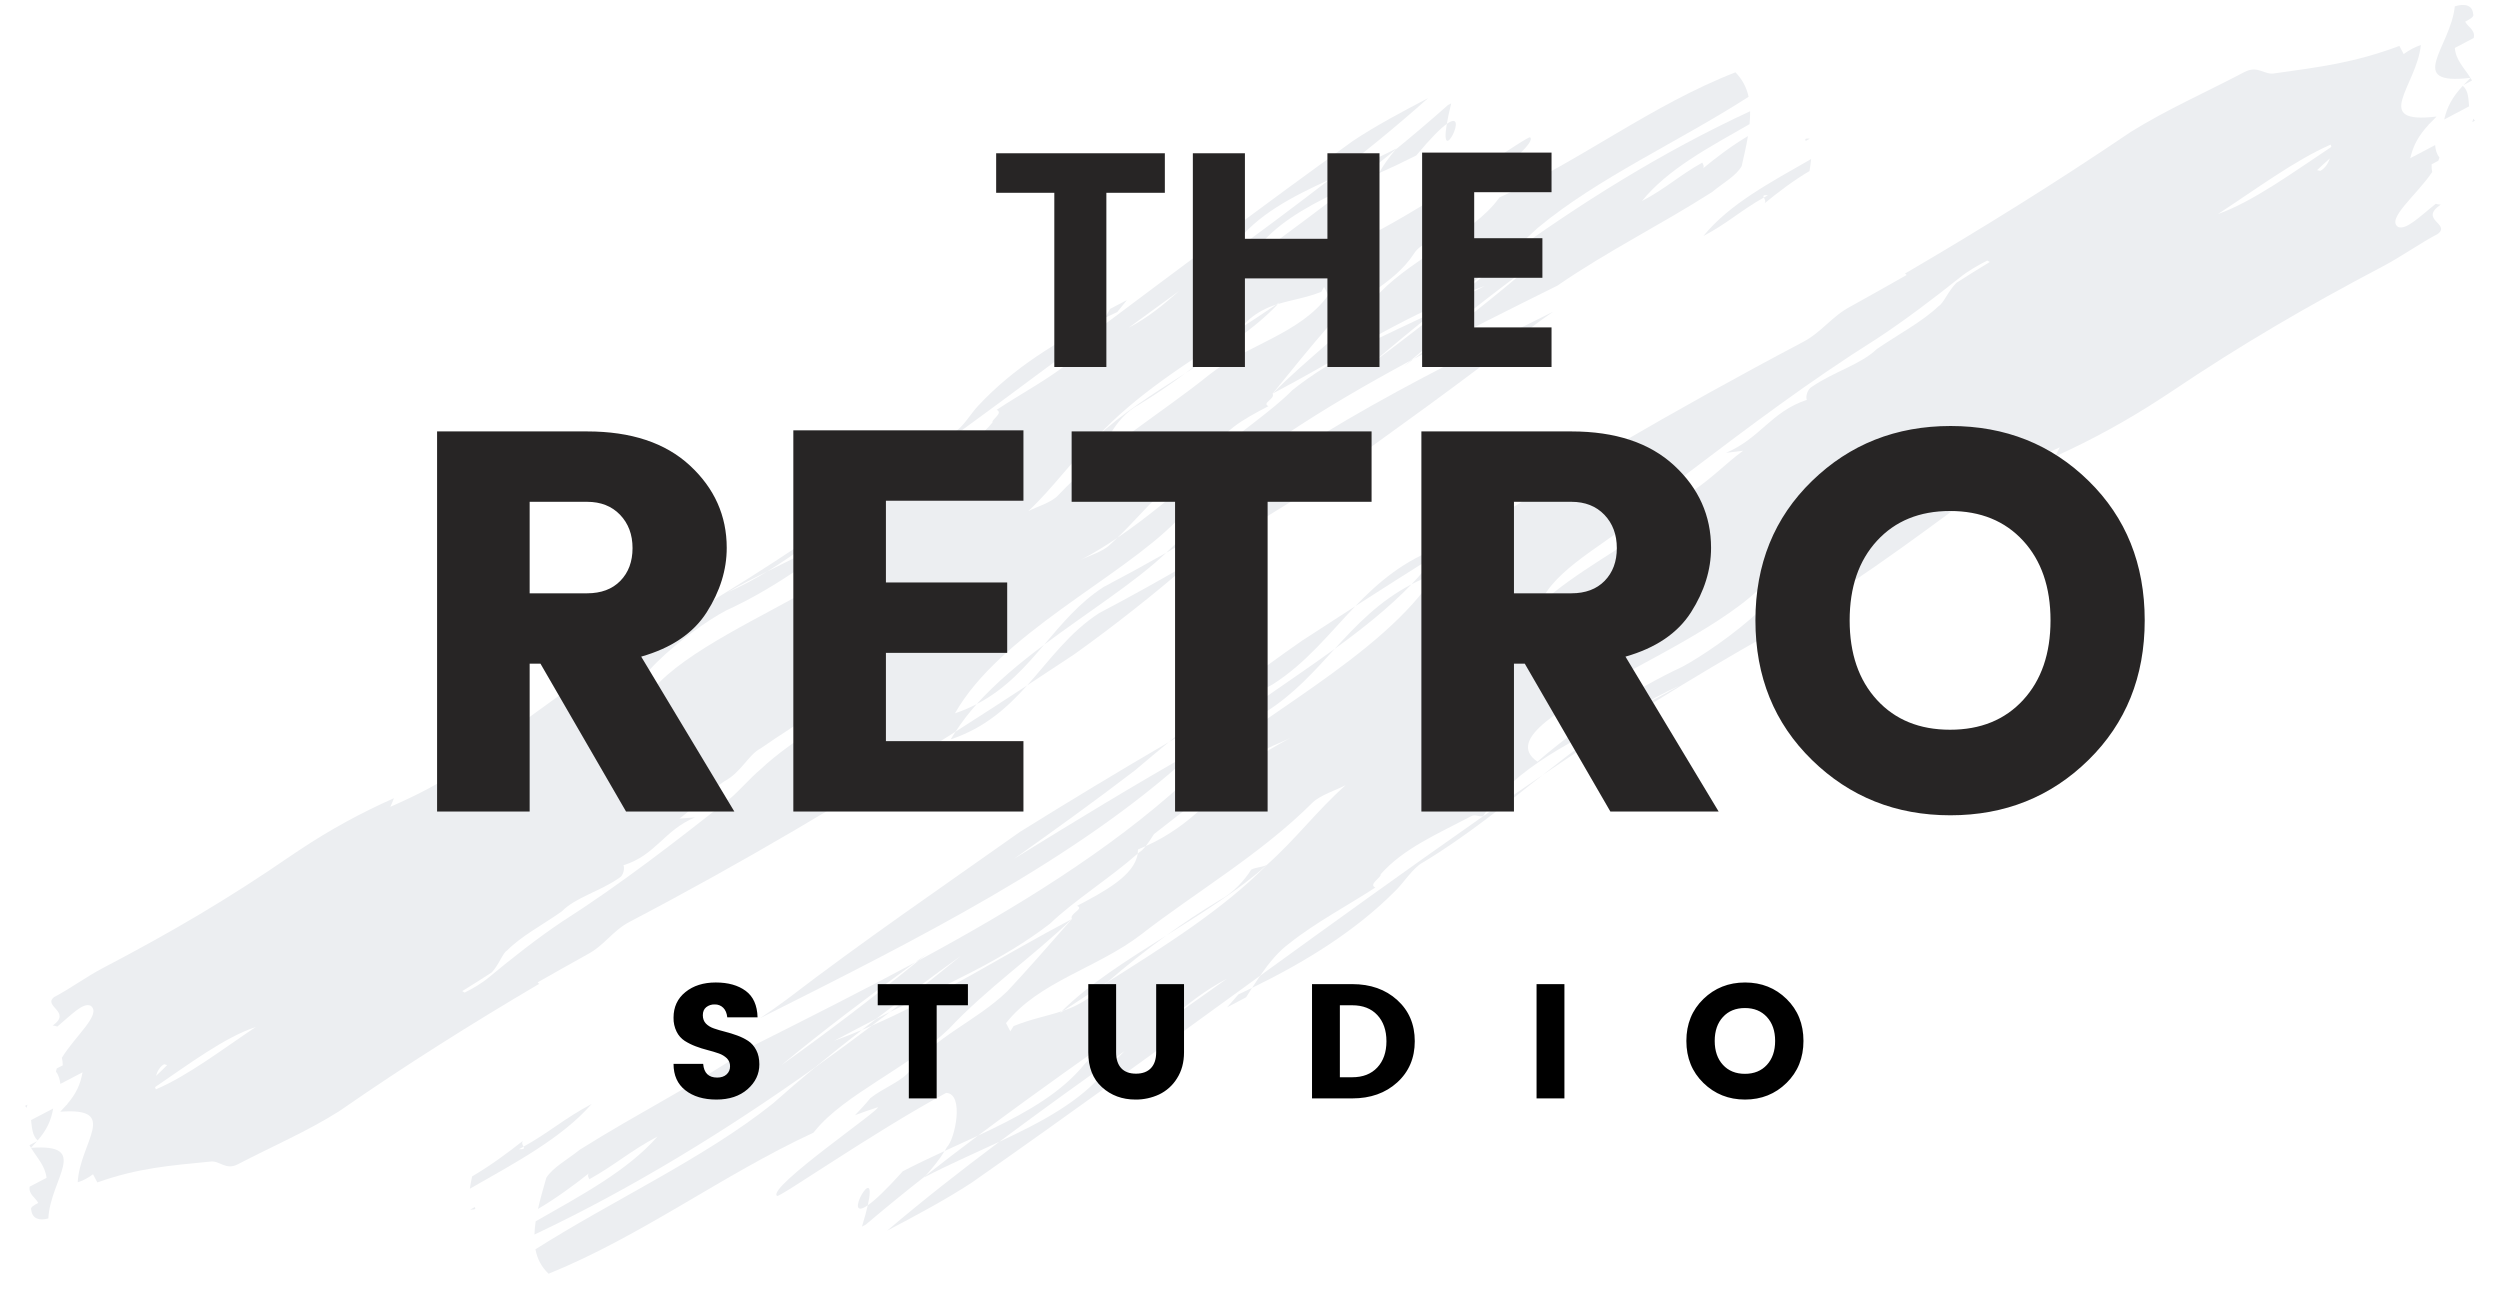
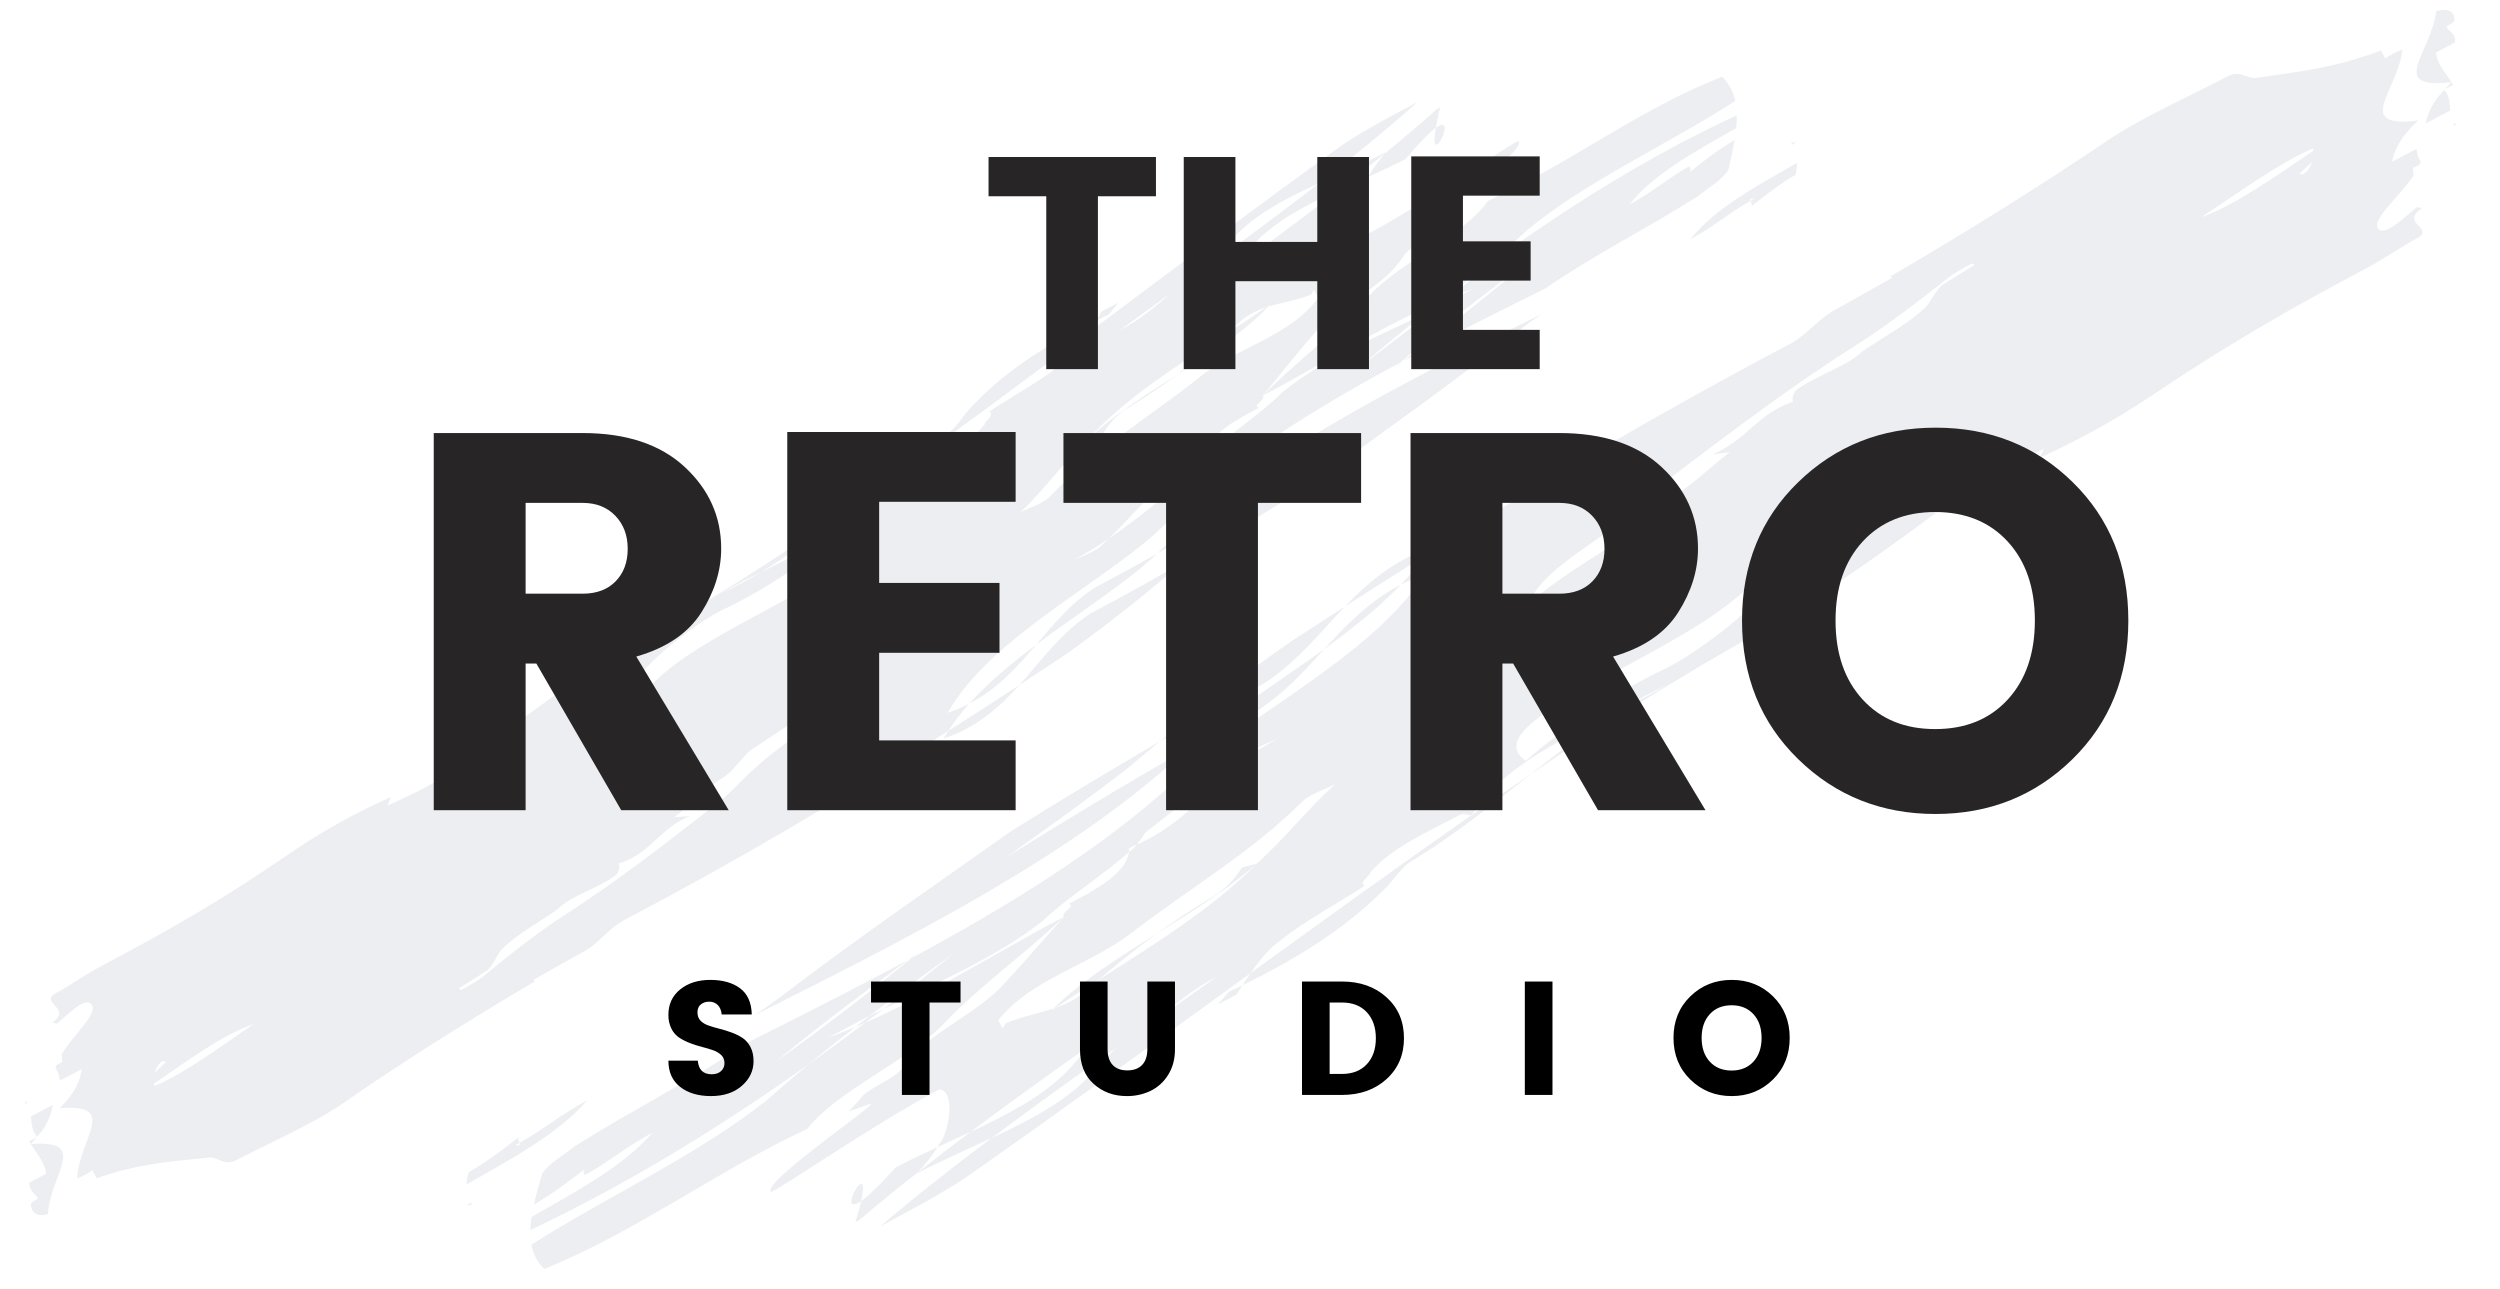
- <svg xmlns="http://www.w3.org/2000/svg" width="130" height="67" viewBox="0 0 130 67">
+ <svg xmlns="http://www.w3.org/2000/svg" width="130" height="67" viewBox="0 0 131 67">
  <g fill="none" fill-rule="evenodd">
    <path d="M1.927 59.342l-.395.207c.024.046.052.09.079.136.118-.121.221-.234.316-.343M1.425 57.441l-.124.066c.034.031.056.066.084.101.011-.055.022-.111.04-.167M1.614 59.689c.301.502.736.933.806 1.557l-.875.459c-.071.397.296.564.444.849-.219.114-.437.228-.363.37.051.446.417.568.887.434.112-2.08 2.216-3.902-.899-3.669M2.766 57.641l-1.152.603c.05.388.058.797.344 1.061.472-.551.692-1.015.808-1.664M91.72 10.272c-.045-.086-.049-.142.215-.119-.077.04-.144.081-.215.119.04.083.114.195.042.298.678-.56 1.491-1.179 2.333-1.677.034-.21.063-.419.083-.623-2.099 1.207-4.242 2.329-5.6 4.001 1.24-.649 1.963-1.343 3.142-1.999M93.897 7.33c.074-.04.142-.081.215-.12-.262-.024-.259.032-.215.12M57.382 30.525c-1.259.816-2.163 1.912-3.088 3 2.28-1.706 4.729-3.245 6.347-4.78a113.143 113.143 0 01-3.259 1.78M49.436 38.447c1.775-.593 2.94-1.653 3.977-2.807a368.695 368.695 0 01-3.721 2.404c-.085.134-.179.267-.256.403M50.79 36.612c1.501-.777 2.516-1.926 3.504-3.087-1.29.964-2.512 1.984-3.504 3.087M73.645 8.084c.77-.925 1.274-1.417 1.589-1.642.047-.276.119-.623.229-1.067a5.829 5.829 0 00-.175.092 85.155 85.155 0 01-2.726 2.319c-.332.402-.638.808-.856 1.22a41.52 41.52 0 001.939-.922M75.234 6.442c-.397 2.363 1.233-.873 0 0M73.516 18.661l-.151.08c-.128.109-.261.217-.387.326.183-.137.356-.27.538-.406M59.223 21.043a31.263 31.263 0 002.429-1.646c-1.677 1.07-3.37 2.144-4.617 3.332.218-.114.513-.087.732-.202.29-.511.797-1.138 1.456-1.484" fill="#ECEEF1" />
    <path d="M55.004 25.776c2.328-2.479 5.319-4.228 7.87-6.284 1.968-1.571 4.747-2.126 6.199-4.148l-.222-.424-.144.256c-.812.319-1.551.417-2.257.636.029-.032.064-.063.093-.096l-.183.125a4.02 4.02 0 00-1.381.746c-.2.191-.405.383-.613.572-2.607 1.685-5.317 3.383-7.331 5.57-1.31 1.227-2.253 2.623-3.564 3.851.437-.229 1.169-.433 1.533-.804zm6.312-10.647c-.801.702-1.584 1.367-2.626 1.913.873-.642 1.749-1.277 2.626-1.913zM44.409 27.296c-1.994 1.81-4.409 3.425-6.651 4.448-1.753.918-6.344 4.403-4.578 5.643.554-4.219 14.449-7.646 11.229-10.091zm.764 7.415c-1.382 1.624-3.573 2.771-5.614 4.202-.657.344-1.017 1.253-1.893 1.712-1.022.714-1.53 1.342-2.333 1.941l.807-.061c-1.608.663-2.04 1.97-3.721 2.488.075.143.004.54-.215.655-1.02.714-2.265 1.006-2.993 1.747-1.02.715-2.114 1.288-2.843 2.03-.22.115-.434.768-.798 1.14-.505.336-1.021.653-1.534.972.044.025.085.052.124.078.438-.222.873-.468 1.264-.794 1.167-.971 2.551-2.057 3.79-2.886 3.139-2.004 5.908-4.176 8.676-6.347.583-.485 1.093-1.112 1.675-1.597 1.675-1.598 4.159-2.72 4.953-4.396.145-.257.583-.487.655-.884zm-31.869 18.69c-1.631.544-3.44 1.906-5.238 3.127a.442.442 0 00.039.118c1.674-.71 3.466-2.089 5.199-3.245zM8.11 55.947c.194-.176.39-.367.582-.563a2.25 2.25 0 01-.155-.044c-.212.11-.353.352-.427.607zm71.546-42.18a113.82 113.82 0 00-6.291 4.974c-4.568 2.459-8.823 5.118-12.198 8.359-2.91 2.967-9.19 5.895-11.509 9.993a7.78 7.78 0 001.132-.481c-.413.462-.782.939-1.098 1.432-5.528 3.521-11.047 6.799-16.957 9.893-.877.459-1.311 1.229-2.187 1.688-.876.486-1.734.971-2.587 1.456.013.034.04.06.08.077-3.513 2.069-6.917 4.206-10.409 6.628-1.678 1.059-3.506 1.836-5.257 2.753-.656.344-.953-.222-1.465-.134-2.122.21-3.732.332-5.85 1.081l-.223-.424c-.276.206-.55.344-.796.415.111-2.081 2.215-3.903-.901-3.668l-.002-.005a7.8 7.8 0 00.316-.344l.042-.022-.011-.014c.472-.551.691-1.014.807-1.663l-1.152.602c-.031-.236-.088-.459-.231-.636.013-.055.024-.11.042-.167.171-.088.314-.164.314-.164a1.837 1.837 0 00-.047-.392c.686-1.134 2.104-2.279 1.492-2.707-.392-.18-.99.466-1.729 1.084a1.023 1.023 0 00-.24-.053c1.021-.715-.519-.99.064-1.475.876-.459 1.675-1.06 2.551-1.518 3.566-1.868 6.498-3.582 9.778-5.841.145-.099.291-.194.436-.291a32.597 32.597 0 014.914-2.696 5.35 5.35 0 01-.187.448c1.385-.61 2.742-1.28 3.969-2.197 2.988-2.287 5.976-4.572 9.405-6.548 3.612-2.036 6.992-4.184 10.47-6.609-1.358 1.112-2.729 2.195-4.24 3.111-.709.352-1.412.711-2.075 1.095a18.406 18.406 0 002.075-1.095c2.728-1.357 5.59-2.639 6.974-5.055.287-.001.361.141.579.027 1.534-.803 3.14-1.464 4.157-2.718-.074-.142.584-.487.217-.655 1.24-.83 2.774-1.632 3.939-2.603.521-.39.945-.958 1.339-1.588 4.305-3.22 8.552-6.418 13.242-9.788 1.187-.795 2.636-1.561 3.91-2.228-1.627 1.454-3.354 2.857-5.13 4.236-1.957.891-3.778 1.847-4.898 3.358-.279.319-.559.627-.846.929a239.552 239.552 0 005.744-4.287c1.154-.529 2.356-1.034 3.487-1.619-.017.022-.033.044-.053.065-.789.646-1.591 1.284-2.407 1.916-1.74.794-3.371 1.638-4.499 2.878-.14.154-.277.315-.399.482-.277.317-.56.626-.846.927a292.157 292.157 0 003.571-2.634c.73-.546 1.456-1.097 2.173-1.653.512-.232 1.032-.463 1.551-.696-.035.062-.073.127-.101.191-.367.371-.722 2.675.157 2.756 3.352-1.801 7.732-4.951 7.806-4.809.514.452-4.875 4.22-4.582 4.248.357-.106.709-.223 1.056-.345-.247.275-.485.551-.691.83-.583.484-1.534.803-1.825 1.315-1.087 1.652-2.988 2.286-4.443 3.768-.874 1-1.891 2.252-2.907 3.507.147.282-.585.486-.217.654-1.236.648-2.666 1.397-2.763 2.5-.026.024-.052.045-.078.068-.087.046-.186.159-.285.292-2.132.932-3.156 2.468-4.735 3.989-.604.408-1.231.797-1.902 1.148.438-.229 1.168-.432 1.533-.804.126-.114.249-.229.369-.344 1.564-1.058 2.949-2.264 4.368-3.398.086-.151.223-.394.367-.591.118-.052.237-.103.359-.15a1.818 1.818 0 01.004-.21c1.3-1.198 2.933-2.239 4.003-3.33 2.177-1.756 4.893-2.875 7.413-4.092a119.541 119.541 0 00-3.242 2.674 162.148 162.148 0 003.882-2.989c.215-.107.424-.212.633-.323l1.315-.688c-.442.152-.873.317-1.298.486.732-.59 1.45-1.183 2.148-1.788 4.044-2.961 8.396-5.677 12.956-7.787a6.32 6.32 0 01-.029.67c-2.099 1.206-4.241 2.328-5.598 4.001 1.236-.647 1.961-1.344 3.139-1.998.042.082.115.193.042.297.679-.561 1.491-1.18 2.334-1.678-.085.512-.207 1.037-.327 1.563-.291.512-.947.857-1.531 1.342-2.714 1.734-5.431 3.064-8.051 4.872-2.52 1.252-5.038 2.503-7.469 3.808 2.218-1.67 4.237-3.245 6.14-4.894z" fill="#ECEEF1" />
    <path d="M75.441 15.552c.856-.668 1.723-1.331 2.609-1.981a66.319 66.319 0 001.918-1.725c3.119-2.598 7.36-4.494 10.958-6.813a2.546 2.546 0 00-.682-1.272c-4.342 1.686-8.045 4.592-12.267 6.503-.024.031-.05.061-.073.094-1.308 1.767-4.303 2.976-6.123 4.829-1.745 1.996-3.787 3.426-5.605 5.28 3.164-1.657 6.012-3.537 9.265-4.915M53.413 35.64a488.1 488.1 0 002.452-1.618 83.206 83.206 0 006.094-4.809 120.604 120.604 0 01-4.8 2.666c-1.555 1.006-2.567 2.444-3.746 3.761" fill="#ECEEF1" />
    <path d="M63.516 27.853c-.523.464-1.039.915-1.557 1.36 2.331-1.36 4.611-2.771 6.88-4.193 3.586-2.613 7.213-5.151 10.71-7.932.402-.308.807-.6 1.216-.88-7.319 3.63-14.616 7.247-19.821 12.246-.093.097-.202.194-.303.291 2.872-1.627 5.654-3.346 8.42-5.079-1.868 1.36-3.725 2.739-5.545 4.187M74.612 16.199c.216-.104.428-.209.64-.315.221-.175.435-.349.65-.525-.154.065-.309.128-.461.193-.277.217-.556.429-.829.647M66.45 15.812l-.09.029a95.73 95.73 0 01-1.994 1.318 35.617 35.617 0 01-2.714 2.238c1.811-1.154 3.599-2.301 4.798-3.585M58.603 15.601c-.219.114-.655.342-.875.459l-.265.463c.208-.1.42-.199.633-.296l.507-.626M46.875 24.657c3.593-2.584 6.929-5.067 10.231-7.537.122-.194.241-.394.357-.597-2.466 1.181-4.778 2.623-6.589 4.567-.363.371-.799 1.139-1.236 1.368-2.003 1.221-3.742 2.703-5.497 4.143.879-.613 1.762-1.239 2.659-1.891.026-.017.05-.035.075-.053M128.101 4.422l.444-.235c-.024-.045-.054-.089-.081-.135a8.794 8.794 0 00-.363.37M128.56 6.346l.139-.074c-.036-.03-.058-.066-.087-.1-.015.057-.029.115-.052.174M128.461 4.048c-.306-.5-.763-.919-.81-1.556l.983-.517c.096-.413-.297-.565-.446-.848.245-.13.491-.259.416-.399-.035-.457-.43-.562-.953-.399-.222 2.141-2.62 4.125.81 3.719M127.099 6.213l1.293-.682c-.038-.394-.026-.814-.328-1.069-.543.59-.808 1.078-.965 1.751M27.224 59.627c.045.087.047.144-.242.135.086-.046.162-.091.242-.135-.04-.082-.116-.192-.032-.303-.772.612-1.693 1.291-2.641 1.848a9.751 9.751 0 00-.12.643c2.36-1.351 4.765-2.619 6.336-4.409-1.393.734-2.219 1.486-3.543 2.221M24.693 62.766c-.083.044-.159.09-.242.134.287.011.286-.046.242-.134M65.872 36.987c1.421-.904 2.465-2.079 3.532-3.246-2.584 1.875-5.344 3.586-7.193 5.25a149.017 149.017 0 013.661-2.004M74.972 28.427c-1.977.705-3.305 1.856-4.498 3.096a461.401 461.401 0 014.198-2.669c.098-.141.209-.282.3-.427M73.398 30.384c-1.685.879-2.853 2.112-3.994 3.357 1.462-1.058 2.853-2.171 3.994-3.357M46.948 60.904c-.89.991-1.467 1.524-1.823 1.771-.065.286-.161.646-.303 1.108l.197-.103a102.18 102.18 0 013.101-2.529c.384-.43.739-.863 1-1.299-.732.338-1.463.684-2.172 1.052M45.125 62.675c.55-2.448-1.395.962 0 0M47.6 50.036l.169-.09.441-.355c-.208.151-.405.297-.61.445M63.395 46.823a39.544 39.544 0 00-2.745 1.821c1.891-1.189 3.802-2.382 5.226-3.67-.245.129-.567.118-.812.247-.343.541-.93 1.213-1.669 1.602" fill="#ECEEF1" />
    <path d="M68.251 41.736c-2.673 2.672-6.038 4.627-8.936 6.875-2.236 1.719-5.311 2.438-7.002 4.592l.224.425.17-.271c.907-.372 1.722-.511 2.507-.775-.034.035-.073.069-.107.104l.206-.138a5.08 5.08 0 001.552-.84c.228-.208.463-.415.7-.621 2.941-1.869 5.996-3.759 8.311-6.113 1.497-1.329 2.599-2.814 4.097-4.145-.491.259-1.304.507-1.722.907zm-7.438 11.272c.913-.764 1.803-1.49 2.973-2.106-.989.706-1.98 1.406-2.973 2.106zm19.135-13.401c2.275-1.966 5.002-3.753 7.511-4.924 1.969-1.038 7.173-4.863 5.296-6.039-.813 4.36-16.221 8.626-12.807 10.963zm-.479-7.573c1.593-1.741 4.052-3.037 6.361-4.615.737-.389 1.176-1.342 2.159-1.86 1.155-.789 1.743-1.459 2.654-2.12l-.888.108c1.796-.768 2.332-2.133 4.201-2.756-.074-.142.021-.554.268-.683 1.154-.789 2.533-1.155 3.367-1.955 1.154-.789 2.383-1.435 3.218-2.236.247-.13.513-.813.931-1.214.57-.373 1.151-.725 1.73-1.08a2.036 2.036 0 01-.133-.074c-.491.252-.98.527-1.425.883-1.327 1.06-2.897 2.25-4.297 3.168-3.54 2.225-6.683 4.604-9.825 6.982-.663.528-1.252 1.201-1.915 1.729-1.914 1.732-4.693 3.016-5.646 4.781-.171.271-.663.53-.76.942zm35.863-20.902c1.816-.647 3.867-2.141 5.898-3.492a.403.403 0 00-.038-.12c-1.869.82-3.903 2.333-5.86 3.612zm5.821-2.894c-.22.192-.445.399-.666.611.058.009.114.021.169.037.239-.125.405-.382.497-.648zM40.627 55.392a142.477 142.477 0 007.142-5.446c5.13-2.77 9.926-5.729 13.785-9.238 3.337-3.203 10.367-6.546 13.109-10.878a9.839 9.839 0 00-1.265.554 13.52 13.52 0 001.274-1.53c6.234-3.912 12.447-7.573 19.08-11.068.983-.518 1.497-1.332 2.48-1.85.986-.546 1.95-1.09 2.91-1.634a.137.137 0 00-.085-.075c3.955-2.313 7.791-4.691 11.74-7.365 1.891-1.177 3.934-2.074 5.898-3.108.739-.39 1.036.176 1.603.058 2.338-.33 4.11-.542 6.47-1.424l.223.423c.314-.227.62-.382.894-.468-.222 2.141-2.618 4.126.811 3.718l.002.004a8.78 8.78 0 00-.362.37l-.048.025.011.014c-.544.591-.807 1.079-.965 1.752l1.292-.681c.023.24.075.467.224.641-.018.057-.033.114-.055.172l-.352.186c-.005.142.006.275.032.4-.807 1.201-2.418 2.454-1.767 2.861.421.163 1.108-.533 1.948-1.207.084.024.175.039.262.042-1.154.789.521.989-.142 1.517-.983.519-1.889 1.179-2.873 1.696-4.001 2.11-7.3 4.028-11.009 6.523-.163.11-.327.215-.491.322a40.892 40.892 0 01-5.521 3.032c.068-.16.144-.316.226-.469-1.548.701-3.069 1.462-4.46 2.469-3.388 2.508-6.776 5.015-10.633 7.228-4.061 2.285-7.872 4.672-11.806 7.349 1.543-1.216 3.1-2.402 4.802-3.422a47.708 47.708 0 002.329-1.237c-.814.371-1.584.788-2.329 1.237-3.059 1.539-6.26 3.009-7.896 5.564-.314.016-.388-.125-.634.004-1.72.907-3.515 1.672-4.691 3.014.074.141-.664.53-.27.683-1.4.918-3.122 1.826-4.446 2.885-.591.428-1.084 1.034-1.547 1.702-4.877 3.537-9.691 7.049-14.999 10.762-1.341.88-2.968 1.743-4.397 2.497 1.855-1.58 3.817-3.113 5.833-4.624 2.189-1.021 4.234-2.1 5.535-3.712.321-.342.644-.674.973-.999a303.823 303.823 0 00-6.508 4.711c-1.293.605-2.635 1.188-3.904 1.85.02-.024.038-.047.06-.071.898-.705 1.809-1.404 2.733-2.096 1.948-.909 3.778-1.863 5.076-3.197.161-.166.318-.338.461-.516.319-.341.645-.674.973-.998a379.277 379.277 0 00-4.046 2.896c-.826.602-1.65 1.205-2.464 1.815-.571.266-1.154.531-1.733.797.04-.066.085-.133.119-.201.42-.4.921-2.785-.039-2.821-3.765 2.028-8.722 5.499-8.796 5.357-.542-.436 5.551-4.594 5.232-4.608-.397.128-.789.267-1.176.412.285-.297.56-.593.8-.89.662-.53 1.72-.907 2.064-1.449 1.273-1.754 3.388-2.508 5.057-4.107 1.007-1.073 2.182-2.414 3.358-3.757-.148-.282.665-.53.269-.684 1.387-.73 2.992-1.576 3.152-2.714l.089-.076c.098-.051.212-.171.327-.314 2.384-1.071 3.581-2.704 5.388-4.35a25.075 25.075 0 012.141-1.281c-.491.259-1.302.507-1.721.907-.143.124-.283.249-.42.374-1.767 1.17-3.345 2.483-4.957 3.724-.101.159-.263.417-.431.626a7.937 7.937 0 01-.401.173c0 .074-.006.146-.015.217-1.483 1.299-3.326 2.456-4.552 3.634-2.473 1.919-5.506 3.214-8.33 4.599 1.259-.965 2.489-1.94 3.685-2.919a202.992 202.992 0 00-4.402 3.276c-.241.122-.475.242-.71.366l-1.477.778c.493-.18.973-.372 1.448-.569a102.77 102.77 0 00-2.442 1.951c-4.58 3.258-9.485 6.281-14.589 8.691a5.97 5.97 0 01.064-.688c2.361-1.352 4.764-2.619 6.334-4.409-1.388.731-2.217 1.485-3.541 2.219-.041-.082-.116-.191-.031-.302-.772.612-1.693 1.291-2.642 1.848.119-.53.277-1.076.434-1.622.344-.542 1.081-.931 1.744-1.461 3.062-1.925 6.106-3.437 9.068-5.435 2.826-1.42 5.649-2.84 8.379-4.311-2.515 1.834-4.806 3.56-6.973 5.356z" fill="#ECEEF1" />
    <path d="M45.337 53.332c-.97.732-1.954 1.46-2.957 2.174a81.01 81.01 0 00-2.188 1.875c-3.547 2.835-8.291 5.01-12.35 7.583.094.481.303.913.686 1.27 4.845-1.966 9.048-5.147 13.772-7.336.028-.034.058-.065.084-.101 1.521-1.884 4.865-3.286 6.95-5.287 2.012-2.143 4.321-3.721 6.405-5.722-3.552 1.871-6.767 3.955-10.402 5.544M70.474 31.523c-.918.591-1.841 1.187-2.768 1.792a103.82 103.82 0 00-6.919 5.267 152.88 152.88 0 015.395-2.996c1.754-1.116 2.933-2.648 4.292-4.063M59.014 40.062c.596-.506 1.184-.996 1.773-1.48a315.034 315.034 0 00-7.749 4.675c-4.06 2.874-8.163 5.676-12.133 8.719-.456.336-.915.659-1.377.968 8.204-4.12 16.384-8.225 22.337-13.638.106-.104.231-.21.346-.315-3.229 1.824-6.365 3.739-9.482 5.667 2.114-1.498 4.218-3.013 6.285-4.596" fill="#ECEEF1" />
    <path d="M46.278 52.623c-.242.119-.48.237-.717.357-.25.192-.495.383-.739.575l.515-.223c.315-.237.631-.471.941-.709M55.214 52.582l.099-.034c.734-.49 1.489-.976 2.252-1.461a44.321 44.321 0 013.085-2.443c-2.042 1.281-4.059 2.556-5.436 3.938M63.811 52.379l.984-.519c.104-.165.207-.328.312-.491-.233.114-.471.228-.708.339l-.588.671M77.115 42.449c-4.066 2.846-7.845 5.575-11.588 8.288-.142.206-.282.418-.42.632 2.762-1.345 5.37-2.949 7.449-5.043.416-.399.931-1.213 1.422-1.471 2.256-1.36 4.236-2.976 6.231-4.548a197.81 197.81 0 00-3.008 2.084c-.029.018-.057.039-.086.058" fill="#ECEEF1" />
    <path d="M27.542 26.094v4.758h2.985c.732 0 1.309-.215 1.731-.647.422-.433.634-1 .634-1.704s-.216-1.281-.648-1.732c-.432-.451-1.005-.675-1.717-.675h-2.985zm0 8.418v7.686h-4.814V22.434h7.799c2.289 0 4.072.591 5.349 1.774 1.276 1.182 1.914 2.609 1.914 4.279 0 1.145-.347 2.262-1.041 3.351-.695 1.088-1.83 1.857-3.407 2.307l4.843 8.053h-5.632l-4.448-7.686h-.563zM53.219 22.378v3.659h-7.151v4.251h6.306v3.66h-6.306v4.59h7.151v3.66H41.253v-19.82h11.966M55.725 26.094v-3.66h15.597v3.66h-5.406v16.104h-4.813V26.094h-5.378M78.726 26.094v4.758h2.985c.731 0 1.308-.215 1.731-.647.422-.433.633-1 .633-1.704s-.216-1.281-.646-1.732c-.433-.451-1.005-.675-1.718-.675h-2.985zm0 8.418v7.686h-4.814V22.434h7.799c2.289 0 4.072.591 5.349 1.774 1.276 1.182 1.915 2.609 1.915 4.279 0 1.145-.348 2.262-1.042 3.351-.695 1.088-1.831 1.857-3.408 2.307l4.843 8.053h-5.63l-4.449-7.686h-.563zM105.205 36.398c.947-1.032 1.422-2.411 1.422-4.138 0-1.727-.475-3.107-1.422-4.139-.948-1.032-2.216-1.549-3.801-1.549-1.587 0-2.853.517-3.801 1.549s-1.421 2.412-1.421 4.139c0 1.727.473 3.106 1.421 4.138.948 1.033 2.214 1.548 3.801 1.548 1.585 0 2.853-.515 3.801-1.548zm-10.98 3.124c-1.962-1.914-2.943-4.334-2.943-7.262s.981-5.345 2.943-7.25c1.96-1.906 4.364-2.858 7.207-2.858s5.237.952 7.179 2.858c1.944 1.905 2.914 4.322 2.914 7.25s-.976 5.348-2.927 7.262c-1.953 1.915-4.346 2.873-7.18 2.873-2.834 0-5.233-.958-7.193-2.873zM51.8 10.027V7.969h8.772v2.058h-3.041v9.057h-2.707v-9.057H51.8M69.026 7.969h2.708v11.115h-2.708v-4.607h-4.29v4.607h-2.708V7.969h2.708v4.449h4.29V7.969M80.68 7.937v2.059h-4.022v2.391h3.547v2.058h-3.547v2.581h4.022v2.058h-6.73V7.937h6.73" fill="#272525" />
    <path d="M37.166 52.231a.667.667 0 00-.445.145c-.116.096-.174.234-.174.414 0 .181.055.326.161.437.108.11.248.195.419.253.173.06.365.117.577.17.211.054.421.118.63.195.209.076.4.171.572.283.172.114.312.273.419.479.108.206.161.453.161.741 0 .503-.205.932-.614 1.292-.409.358-.948.537-1.618.537-.669 0-1.207-.161-1.616-.483-.41-.322-.614-.779-.614-1.372h1.541c.039.475.282.712.728.712.208 0 .372-.056.491-.166a.543.543 0 00.178-.419.565.565 0 00-.161-.415 1.154 1.154 0 00-.419-.254 6.717 6.717 0 00-.576-.173 5.683 5.683 0 01-.631-.199 3.112 3.112 0 01-.572-.284 1.198 1.198 0 01-.418-.474 1.556 1.556 0 01-.161-.732c0-.554.205-.996.618-1.33.411-.333.938-.499 1.579-.499.64 0 1.159.145 1.554.436.394.29.601.749.618 1.375h-1.575c-.023-.214-.092-.379-.208-.495a.598.598 0 00-.444-.174M45.642 52.274v-1.1h4.69v1.1h-1.625v4.843h-1.448v-4.843h-1.617M56.591 54.722v-3.548h1.447v3.548c0 .355.087.629.262.82.176.192.433.289.771.289.339 0 .598-.097.779-.289.181-.191.271-.465.271-.82v-3.548h1.448v3.548c0 .524-.123.977-.368 1.358a2.212 2.212 0 01-.931.834 2.85 2.85 0 01-1.224.263c-.689 0-1.271-.214-1.745-.644-.474-.429-.71-1.032-.71-1.811M69.673 56.017h.643c.553 0 .989-.169 1.304-.508.316-.339.475-.793.475-1.364 0-.57-.159-1.024-.475-1.363-.315-.339-.751-.508-1.304-.508h-.643v3.743zm.643-4.843c.949 0 1.728.274 2.337.825.61.551.915 1.265.915 2.143 0 .876-.305 1.592-.915 2.146-.609.553-1.388.829-2.337.829h-2.091v-5.943h2.091zM79.901 57.117h1.449v-5.943h-1.449zM91.879 55.373c.285-.311.428-.726.428-1.245 0-.519-.143-.934-.428-1.244-.285-.311-.666-.466-1.143-.466s-.858.155-1.143.466c-.285.31-.428.725-.428 1.244s.143.934.428 1.245c.285.311.666.466 1.143.466s.858-.155 1.143-.466zm-3.303.94c-.59-.576-.885-1.304-.885-2.185 0-.88.295-1.607.885-2.18.59-.572 1.313-.859 2.168-.859.856 0 1.575.287 2.159.859.585.573.877 1.3.877 2.18 0 .881-.294 1.609-.881 2.185-.587.576-1.307.864-2.159.864-.852 0-1.574-.288-2.164-.864z" fill="#000" />
  </g>
</svg>
